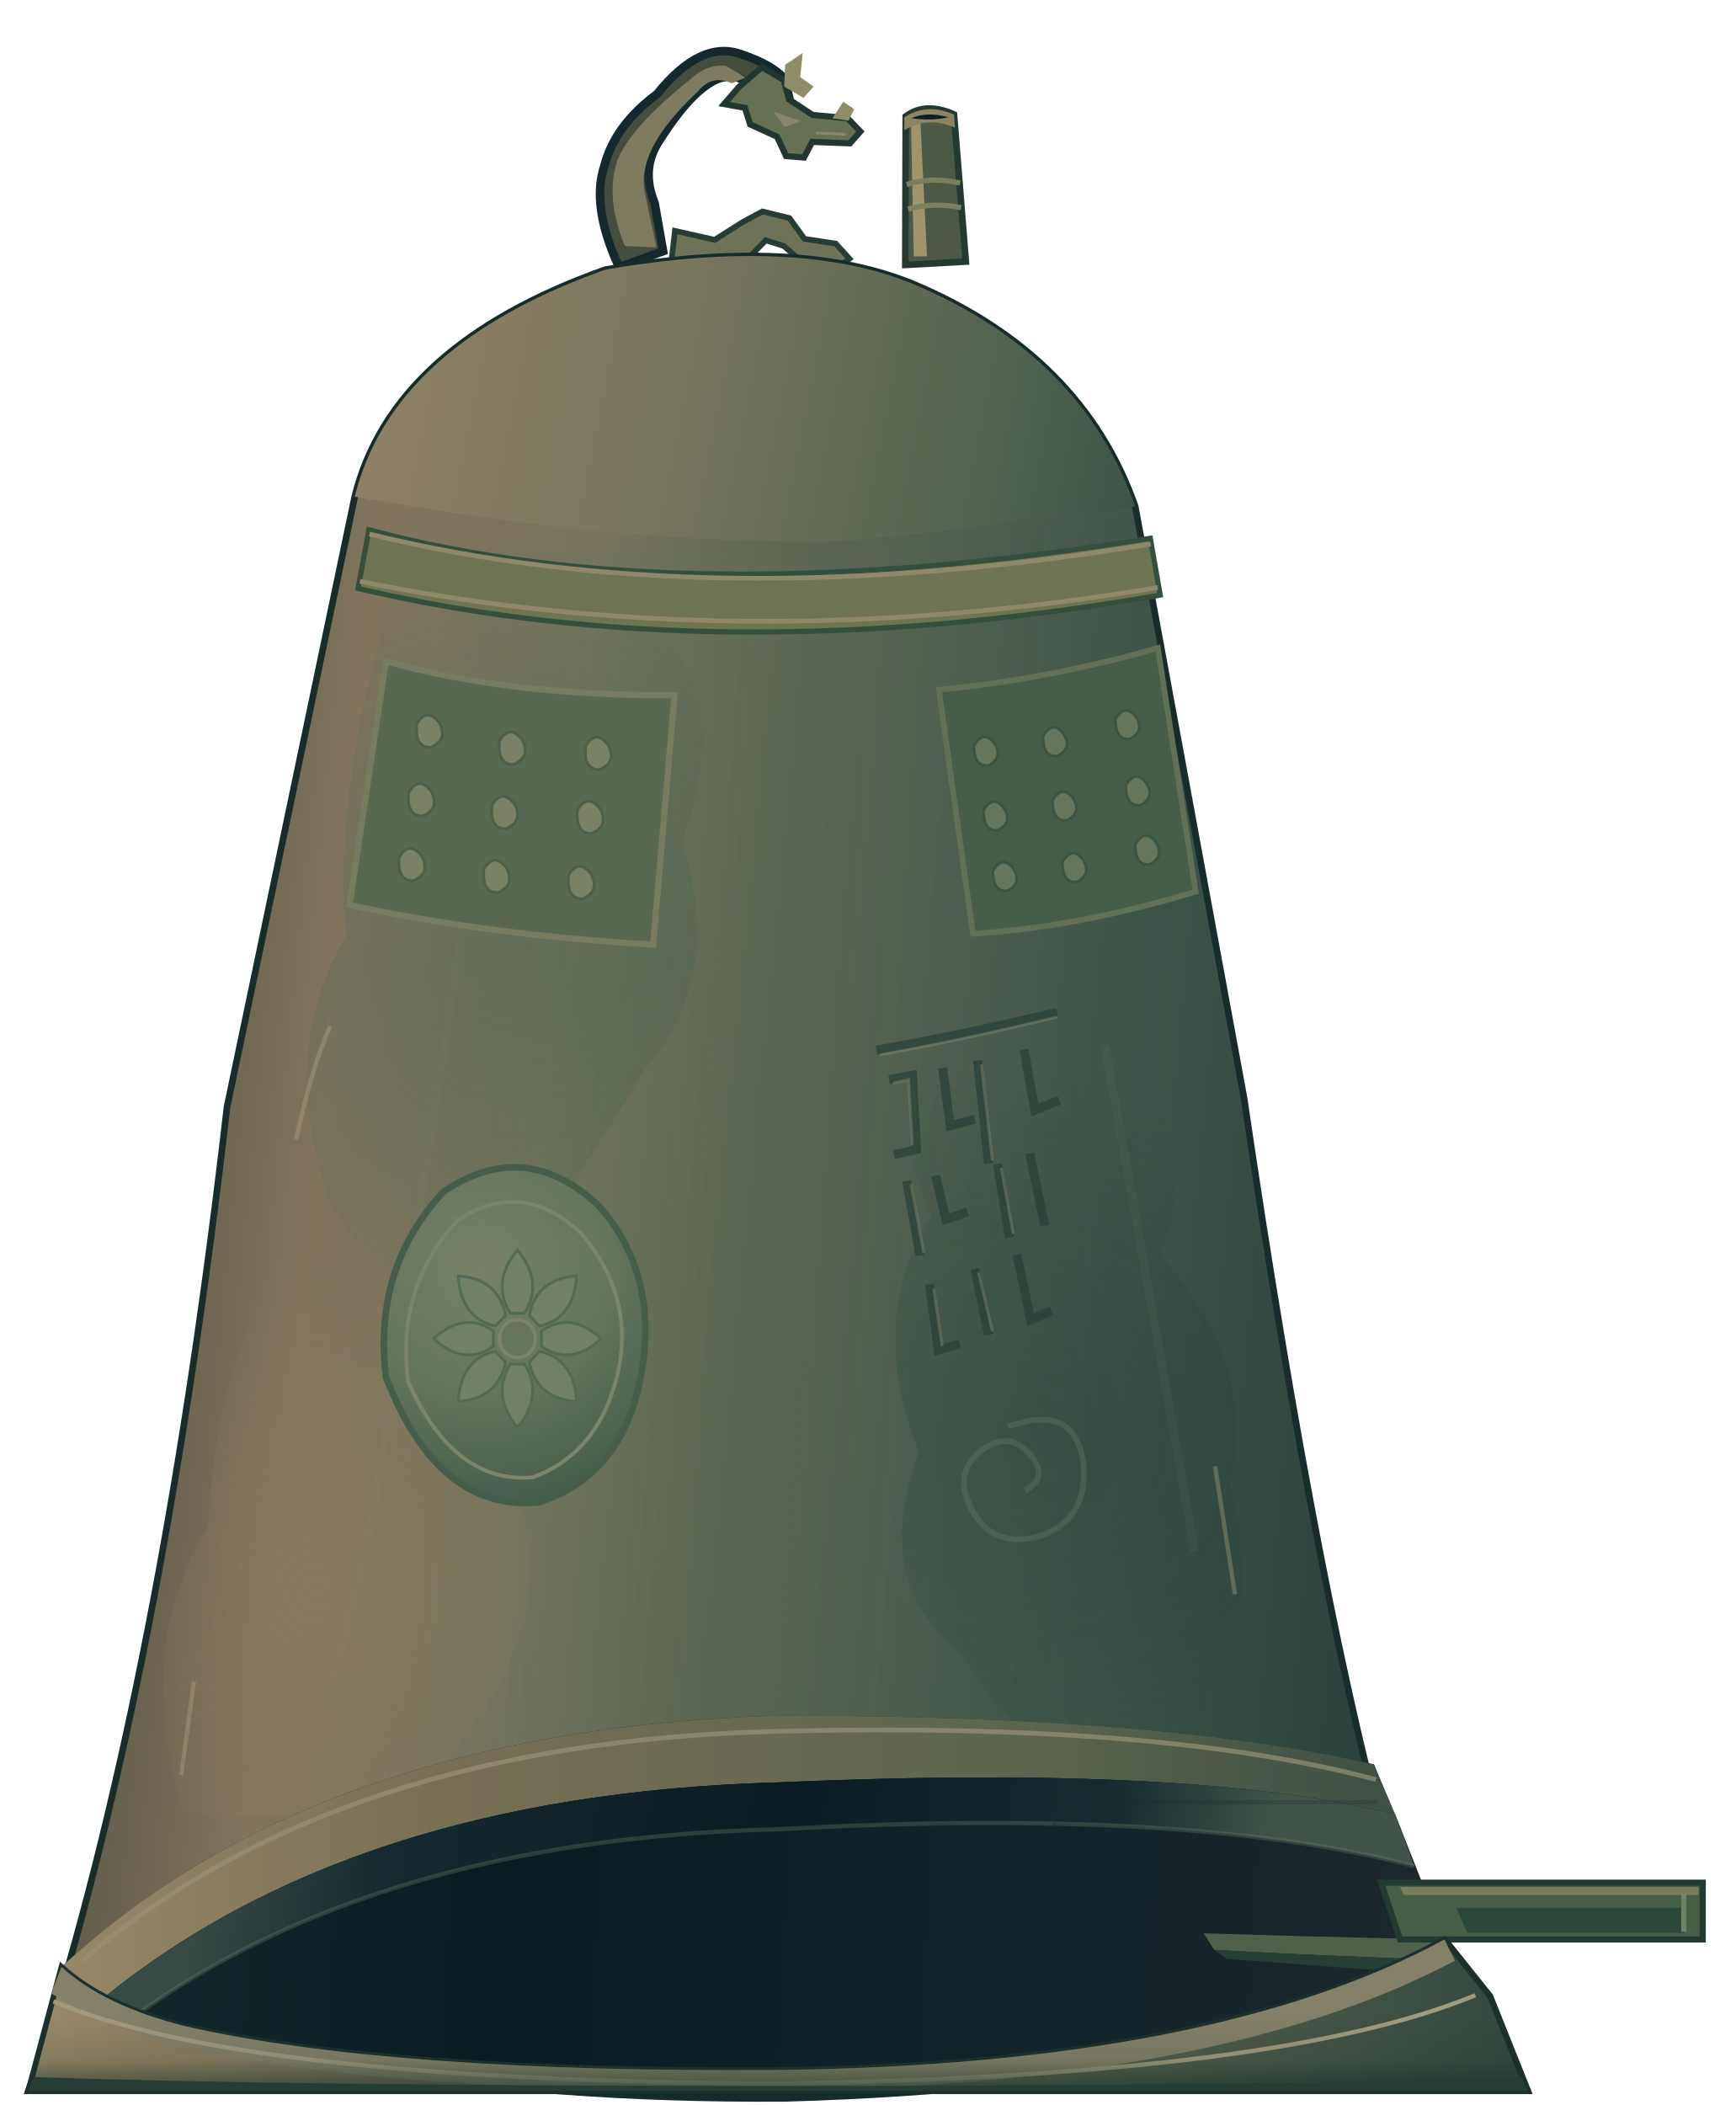
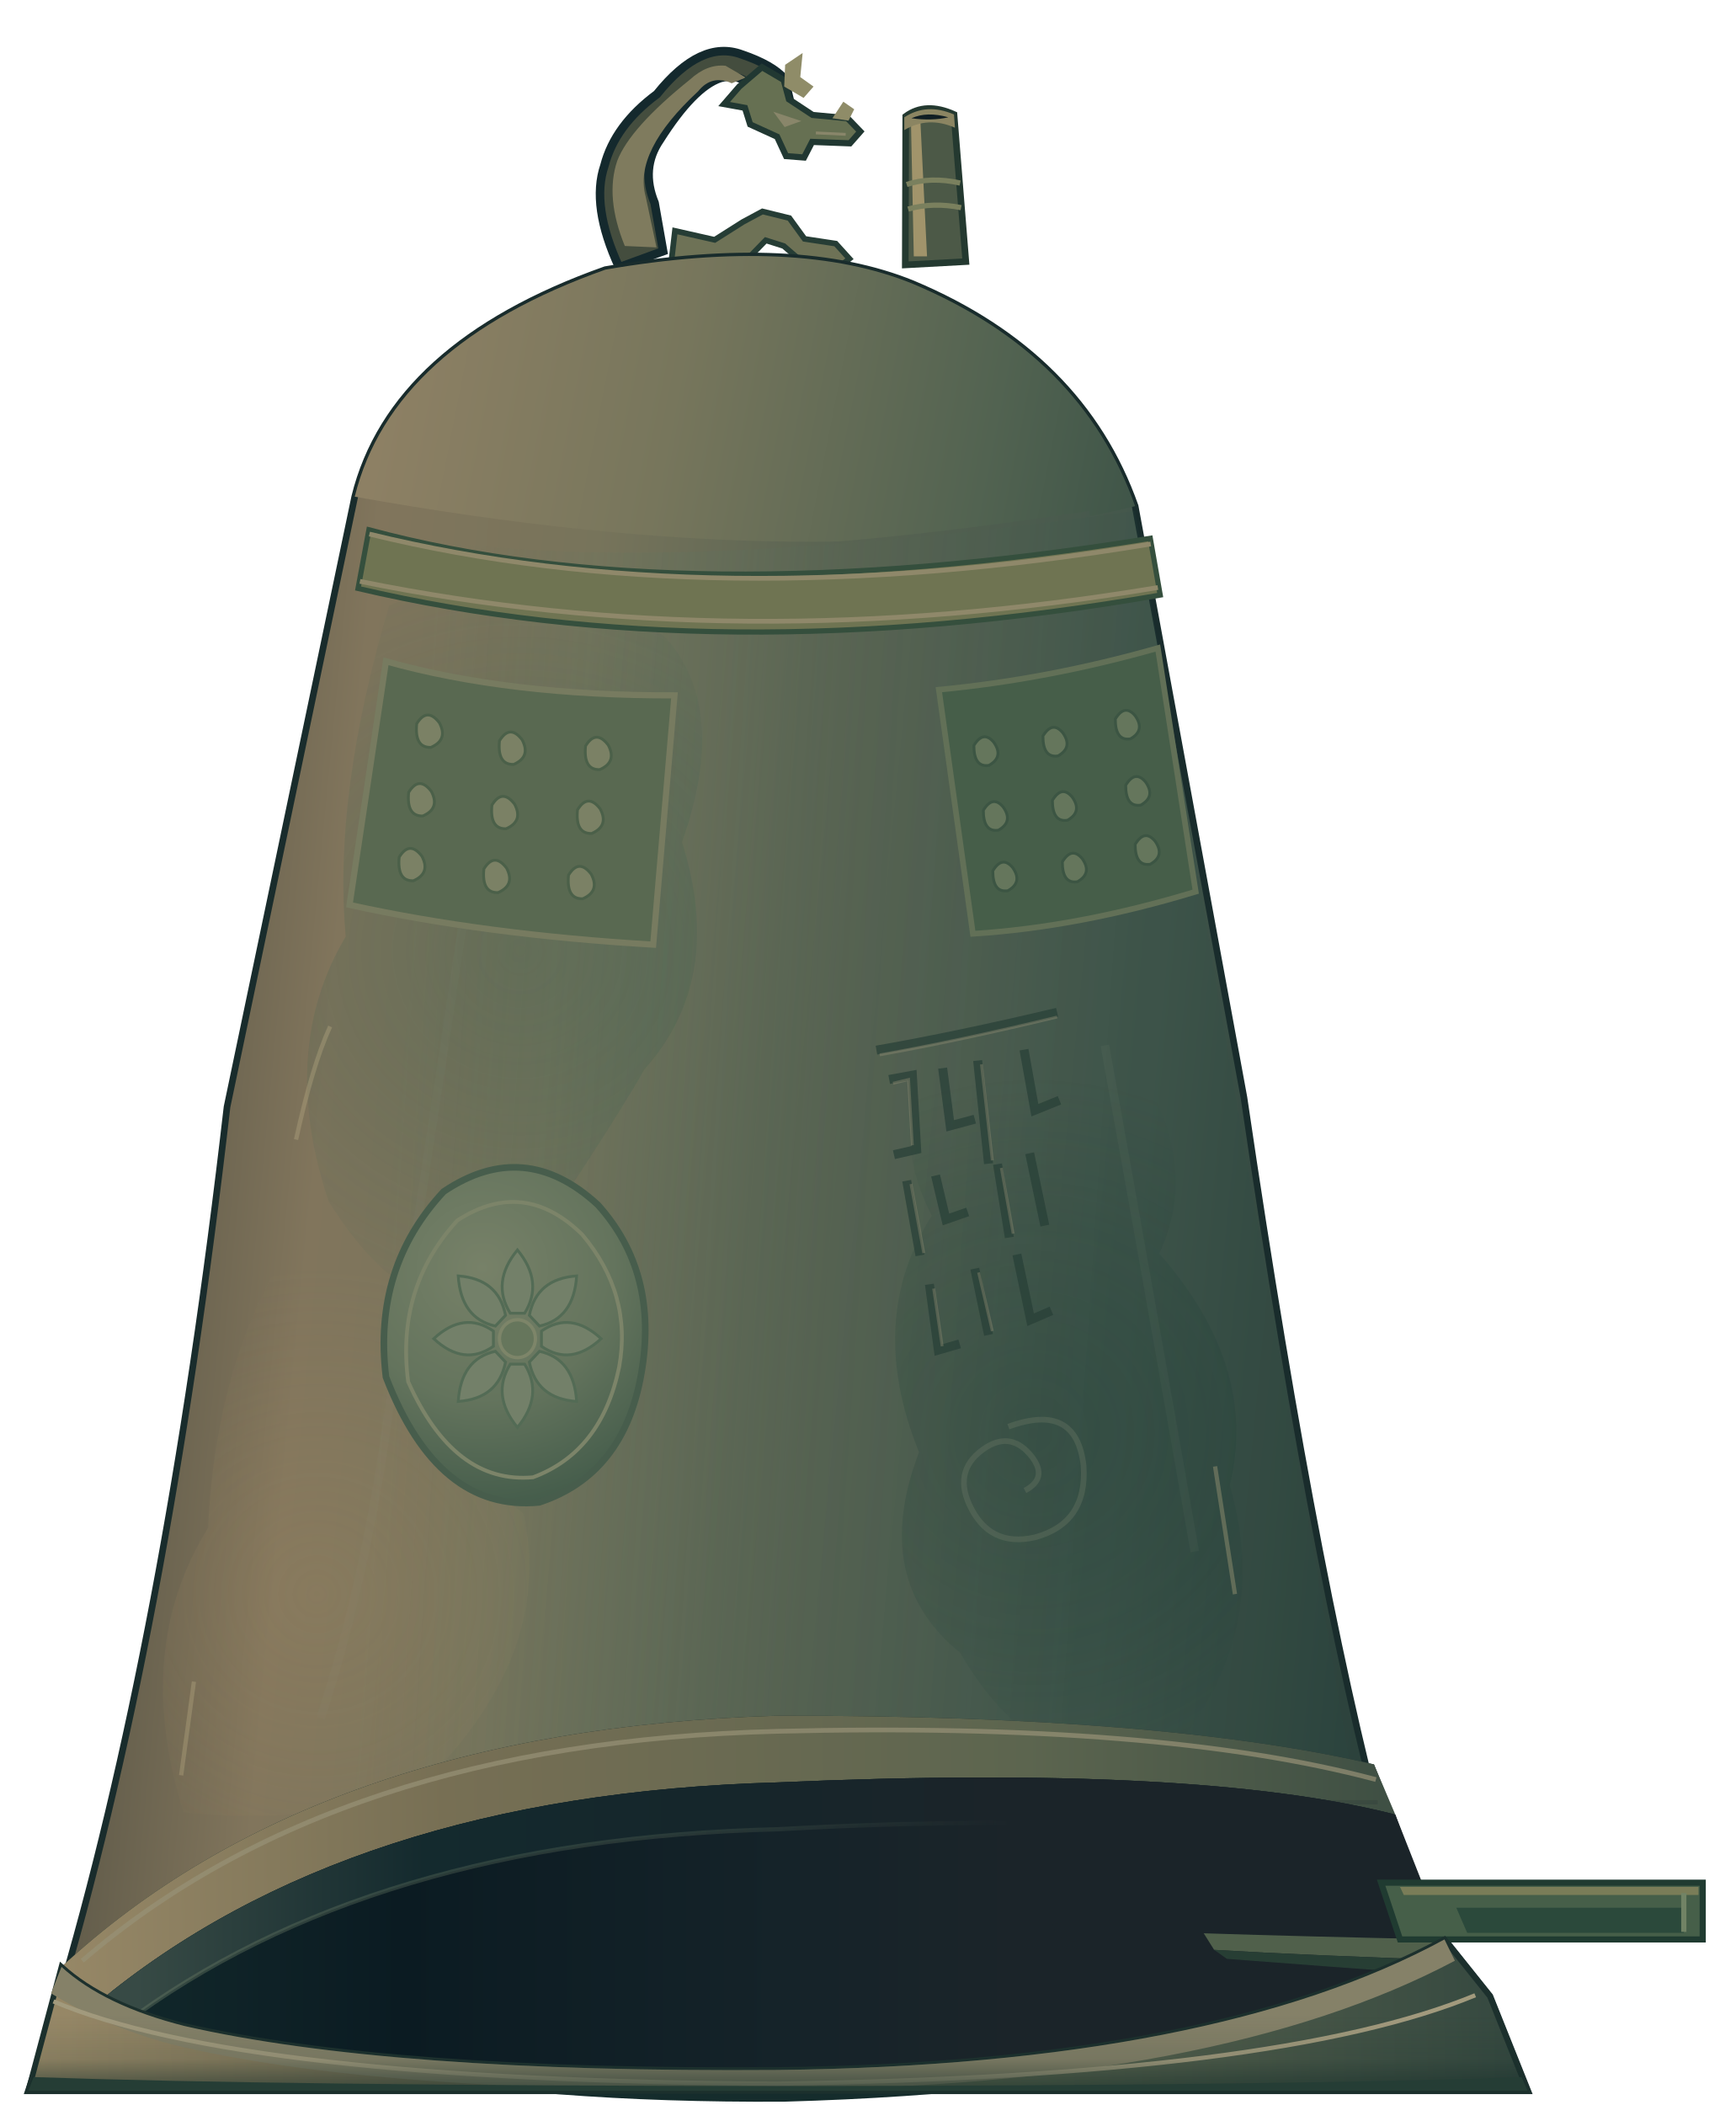
<svg xmlns="http://www.w3.org/2000/svg" viewBox="-1610 -4420 3670 4450">
  <defs>
    <linearGradient id="bronze" x1="-1510" y1="-1900" x2="1580" y2="-1600" gradientUnits="userSpaceOnUse">
      <stop offset="0" stop-color="#514f41" />
      <stop offset="0.18" stop-color="#81755c" />
      <stop offset="0.33" stop-color="#77745b" />
      <stop offset="0.48" stop-color="#5b6553" />
      <stop offset="0.71" stop-color="#42564b" />
      <stop offset="1" stop-color="#243b37" />
    </linearGradient>
-     <linearGradient id="inner-wall" x1="-1070" y1="-1900" x2="1190" y2="-1700" gradientUnits="userSpaceOnUse">
+     <linearGradient id="inner-wall" x1="-1320" y1="-410" x2="580" y2="-410" gradientUnits="userSpaceOnUse">
      <stop offset="0" stop-color="#374a45" />
-       <stop offset="0.18" stop-color="#142a2e" />
-       <stop offset="0.55" stop-color="#0b1b23" />
-       <stop offset="0.85" stop-color="#182c30" />
-       <stop offset="1" stop-color="#425449" />
+       <stop offset="0.32" stop-color="#142a2e" />
+       <stop offset="0.62" stop-color="#15262b" />
+       <stop offset="0.96" stop-color="#1b2429" />
+       <stop offset="1" stop-color="#1b2429" />
    </linearGradient>
-     <linearGradient id="inner-void" x1="-1320" y1="-410" x2="1400" y2="-270" gradientUnits="userSpaceOnUse">
+     <linearGradient id="inner-void" x1="-1320" y1="-410" x2="680" y2="-410" gradientUnits="userSpaceOnUse">
      <stop offset="0" stop-color="#11272a" />
      <stop offset="0.28" stop-color="#0b1b22" />
-       <stop offset="0.58" stop-color="#102128" />
-       <stop offset="1" stop-color="#1b272c" />
+       <stop offset="0.68" stop-color="#152329" />
+       <stop offset="0.93" stop-color="#1b2429" />
+       <stop offset="1" stop-color="#1b2429" />
    </linearGradient>
    <linearGradient id="bell-lip" x1="-1600" y1="-50" x2="1640" y2="-100" gradientUnits="userSpaceOnUse">
      <stop offset="0" stop-color="#9b8b69" />
      <stop offset="0.29" stop-color="#776f54" />
      <stop offset="0.67" stop-color="#5c654f" />
      <stop offset="1" stop-color="#33473f" />
    </linearGradient>
    <linearGradient id="aged-crown" x1="-830" y1="-3390" x2="1000" y2="-3030" gradientUnits="userSpaceOnUse">
      <stop offset="0" stop-color="#8d8064" />
      <stop offset="0.32" stop-color="#77765c" />
      <stop offset="0.68" stop-color="#526351" />
      <stop offset="1" stop-color="#304a41" />
    </linearGradient>
    <linearGradient id="cavity-floor-bounce" x1="0" y1="-810" x2="0" y2="40" gradientUnits="userSpaceOnUse">
      <stop offset="0" stop-color="#607b77" stop-opacity="0" />
      <stop offset="0.78" stop-color="#607b77" stop-opacity="0.09" />
      <stop offset="1" stop-color="#607b77" stop-opacity="0.03" />
    </linearGradient>
    <radialGradient id="muted-strike-cast" cx="-590" cy="-1740" r="535" gradientUnits="userSpaceOnUse">
      <stop offset="0" stop-color="#778168" />
      <stop offset="0.52" stop-color="#64745d" />
      <stop offset="1" stop-color="#415a49" />
    </radialGradient>
    <linearGradient id="thin-patina" x1="-760" y1="-2300" x2="730" y2="-2200" gradientUnits="userSpaceOnUse">
      <stop offset="0" stop-color="#577663" stop-opacity="0" />
      <stop offset="0.35" stop-color="#577663" stop-opacity="0.15" />
      <stop offset="0.62" stop-color="#577663" stop-opacity="0.02" />
      <stop offset="1" stop-color="#284c43" stop-opacity="0.1" />
    </linearGradient>
    <radialGradient id="aged-green-wash" cx="-510" cy="-2410" r="910" gradientUnits="userSpaceOnUse">
      <stop offset="0" stop-color="#315c4d" stop-opacity="0.28" />
      <stop offset="0.53" stop-color="#315c4d" stop-opacity="0.14" />
      <stop offset="1" stop-color="#315c4d" stop-opacity="0" />
    </radialGradient>
    <radialGradient id="aged-dark-wash" cx="575" cy="-1390" r="760" gradientUnits="userSpaceOnUse">
      <stop offset="0" stop-color="#183b33" stop-opacity="0.26" />
      <stop offset="0.58" stop-color="#183b33" stop-opacity="0.14" />
      <stop offset="1" stop-color="#183b33" stop-opacity="0" />
    </radialGradient>
    <radialGradient id="worn-bronze-wash" cx="-940" cy="-1050" r="690" gradientUnits="userSpaceOnUse">
      <stop offset="0" stop-color="#ae9165" stop-opacity="0.18" />
      <stop offset="0.56" stop-color="#ae9165" stop-opacity="0.08" />
      <stop offset="1" stop-color="#ae9165" stop-opacity="0" />
    </radialGradient>
    <linearGradient id="lip-weight" x1="0" y1="-160" x2="0" y2="2" gradientUnits="userSpaceOnUse">
      <stop offset="0" stop-color="#162e29" stop-opacity="0" />
      <stop offset="0.58" stop-color="#162e29" stop-opacity="0.13" />
      <stop offset="1" stop-color="#162e29" stop-opacity="0.65" />
+     </linearGradient>
+     <linearGradient id="receding-inner-highlight" x1="-1240" y1="0" x2="530" y2="0" gradientUnits="userSpaceOnUse">
+       <stop offset="0" stop-color="#6a7b64" stop-opacity="0.4" />
+       <stop offset="0.64" stop-color="#6a7b64" stop-opacity="0.23" />
+       <stop offset="1" stop-color="#6a7b64" stop-opacity="0" />
    </linearGradient>
  </defs>
  <g id="crown-yongnyu-and-sound-pipe" transform="matrix(1 0 0 1 0 -480)">
    <path id="restrained-dragon-ring" d="M-301-3375Q-361-3505-332-3590Q-310-3675-221-3741Q-128-3857-42-3825Q23-3803 49-3773L62-3719L7-3711Q-25-3792-87-3775Q-144-3756-215-3644Q-256-3584-226-3511L-208-3409Z" fill="#444d3e" stroke="#14292d" stroke-width="18" />
    <path id="dragon-moon-facing-ridge" d="M-289-3420Q-331-3523-305-3600Q-278-3670-151-3772Q-115-3805-76-3801L-33-3776L-63-3764Q-105-3783-134-3747Q-271-3620-245-3525L-222-3417Z" fill="#7f7b5e" />
    <path id="dragon-head-and-horn" d="M-47-3757L1-3798L47-3771L58-3730L108-3697L182-3690L209-3662L187-3637L107-3640L90-3607L52-3610L33-3651L-24-3677L-35-3712L-79-3720Z" fill="#667052" stroke="#213832" stroke-width="13" />
    <path d="M48-3757L50-3803L87-3828L82-3777L110-3757L89-3733 M150-3690L173-3725L196-3709L184-3685" fill="#8f8c68" />
    <path d="M33-3698L75-3684L50-3675Z M115-3659L178-3656" fill="#89866a" stroke="#89866a" stroke-width="6" />
    <path id="dragon-claw-foot" d="M-183-3452L-99-3433L-39-3471L2-3493L59-3479L91-3435L157-3425L186-3393L153-3367L84-3388L47-3420L9-3432L-29-3393L-127-3376L-190-3392Z" fill="#6e7256" stroke="#263d35" stroke-width="12" />
    <path id="sound-pipe" d="M304-3380L305-3694Q347-3725 407-3698L432-3387Z" fill="#4c5947" stroke="#243930" stroke-width="14" />
    <path d="M316-3683L336-3683L350-3398L322-3398Z" fill="#a1946b" />
    <path d="M302-3692Q349-3723 407-3698L409-3670Q352-3695 302-3665Z" fill="#8b8562" />
    <path d="M317-3690Q350-3705 395-3692Q360-3684 317-3690Z" fill="#101e23" />
    <path d="M307-3550Q358-3567 420-3553M310-3498Q363-3513 422-3501" fill="none" stroke="#7a805e" stroke-width="11" />
  </g>
  <g id="unbroken-round-bronze-body">
    <path id="complete-cast-body" d="M-860-3370Q-781-3690-330-3850Q75-3920 320-3820Q677-3670 790-3350L1020-2100Q1180-1010 1340-450L1540-200L1620 0H-1550L-1490-180Q-1260-950-1130-2080Z" fill="url(#bronze)" stroke="#192c2c" stroke-width="14" />
    <path id="round-shoulder-moon-plane" d="M-860-3370Q-781-3690-330-3850Q75-3920 320-3820Q677-3670 790-3350Q146-3190-860-3370Z" fill="url(#aged-crown)" />
    <path id="broad-front-bronze-volume" d="M-859-3336Q-383-3175 693-3340L943-1915L1205-512Q228-210-1213-516L-1063-2133Z" fill="url(#bronze)" />
    <path id="broad-soft-patina" d="M-850-3310Q-360-3180 790-3340L1260-600Q350-365-1240-510L-1060-2200Z" fill="url(#thin-patina)" />
    <path id="restrained-casting-flow" d="M-574-2860Q-655-2300-785-1460Q-833-1090-932-788M726-2210Q811-1740 916-1140" fill="none" stroke="#829078" stroke-width="18" opacity="0.09" />
    <g id="broad-aged-casting-washes">
      <path d="M-787-3140Q-448-3290-201-3070Q-69-2920-168-2640Q-77-2350-247-2160Q-333-2010-555-1685Q-740-1601-915-1880Q-1022-2200-879-2440Q-906-2740-787-3140Z" fill="url(#aged-green-wash)" />
      <path d="M367-2230Q617-2390 773-2200Q935-1970 841-1770Q1052-1530 990-1280Q1088-943 831-676Q575-659 420-926Q230-1080 333-1350Q220-1630 360-1850Q262-2040 367-2230Z" fill="url(#aged-dark-wash)" />
      <path d="M-988-1800Q-737-1910-659-1600Q-695-1370-503-1220Q-444-953-665-702Q-854-550-1222-589Q-1330-933-1170-1190Q-1153-1555-988-1800Z" fill="url(#worn-bronze-wash)" />
    </g>
    <path id="continuous-upper-cast-band" d="M-830-3300Q-167-3122 822-3282L843-3162Q-97-2999-853-3176Z" fill="#6f7452" stroke="#354f3d" stroke-width="11" />
    <path d="M-829-3291Q-111-3115 823-3270M-849-3191Q-52-3029 838-3178" fill="none" stroke="#8f886a" stroke-width="10" />
  </g>
  <g id="broad-korean-cast-reliefs">
    <path id="west-nine-boss-panel" d="M-794-3022Q-534-2949-184-2950L-229-2423Q-584-2444-871-2507Z" fill="#596951" stroke="#777b60" stroke-width="13" />
    <path id="east-nine-boss-panel" d="M375-2962Q606-2984 838-3050L918-2535Q671-2460 447-2446Z" fill="#465e49" stroke="#627057" stroke-width="12" />
    <path id="nine-bosses-west" d="M-729-2890q22-36 48-2q19 36-18 52q-35 1-30-50Z M-554-2854q22-36 48-2q19 36-18 52q-35 1-30-50Z M-372-2843q22-36 48-2q19 36-18 52q-35 1-30-50Z M-746-2745q22-36 48-2q19 36-18 52q-35 1-30-50Z M-570-2718q22-36 48-2q19 36-18 52q-35 1-30-50Z M-389-2708q22-36 48-2q19 36-18 52q-35 1-30-50Z M-766-2608q22-36 48-2q19 36-18 52q-35 1-30-50Z M-587-2583q22-36 48-2q19 36-18 52q-35 1-30-50Z M-408-2570q22-36 48-2q19 36-18 52q-35 1-30-50Z" fill="#7b8165" stroke="#4b6049" stroke-width="6" />
    <path id="nine-bosses-east" d="M449-2844q20-33 42-7q22 31-10 49q-32 5-32-42Z M595-2864q20-33 42-7q22 31-10 49q-32 5-32-42Z M748-2900q20-33 42-7q22 31-10 49q-32 5-32-42Z M469-2707q20-33 42-7q22 31-10 49q-32 5-32-42Z M615-2728q20-33 42-7q22 31-10 49q-32 5-32-42Z M770-2760q20-33 42-7q22 31-10 49q-32 5-32-42Z M489-2579q20-33 42-7q22 31-10 49q-32 5-32-42Z M636-2598q20-33 42-7q22 31-10 49q-32 5-32-42Z M790-2635q20-33 42-7q22 31-10 49q-32 5-32-42Z" fill="#65765c" stroke="#3c5543" stroke-width="6" />
    <path id="single-large-lotus-strike" d="M-794-1509Q-822-1740-672-1901Q-501-2016-346-1873Q-217-1730-254-1517Q-291-1303-470-1244Q-684-1223-794-1509Z" fill="url(#muted-strike-cast)" stroke="#475d4c" stroke-width="14" />
    <path d="M-747-1499Q-773-1698-643-1840Q-502-1931-379-1810Q-273-1684-301-1530Q-338-1351-483-1297Q-650-1282-747-1499Z" fill="url(#muted-strike-cast)" stroke="#7c8469" stroke-width="8" />
    <path id="eight-petal-lotus" d="M-531.2 -1643.8Q-571.9 -1709.7 -516.0 -1777.6Q-460.1 -1709.7 -500.8 -1643.8Z M-490.8 -1639.4Q-475.7 -1716.6 -390.8 -1722.7Q-396.6 -1632.7 -469.4 -1616.7Z M-465.2 -1606.1Q-403.1 -1649.3 -339.0 -1590.0Q-403.1 -1530.7 -465.2 -1573.9Z M-469.4 -1563.3Q-396.6 -1547.3 -390.8 -1457.3Q-475.7 -1463.4 -490.8 -1540.6Z M-500.8 -1536.2Q-460.1 -1470.3 -516.0 -1402.4Q-571.9 -1470.3 -531.2 -1536.2Z M-541.2 -1540.6Q-556.3 -1463.4 -641.2 -1457.3Q-635.4 -1547.3 -562.6 -1563.3Z M-566.8 -1573.9Q-628.9 -1530.7 -693.0 -1590.0Q-628.9 -1649.3 -566.8 -1606.1Z M-562.6 -1616.7Q-635.4 -1632.7 -641.2 -1722.7Q-556.3 -1716.6 -541.2 -1639.4Z" fill="#738069" stroke="#536b55" stroke-width="6" />
    <path d="M-554-1590a38 40 0 1 0 76 0a38 40 0 1 0-76 0Z" fill="#66765c" stroke="#7d8569" stroke-width="7" />
    <g id="worn-unreadable-votive-inscription">
      <path d="M243-2200Q415-2230 625-2280M270-2138L319-2147L328-1990L280-1979M383-2162L399-2040L451-2054M457-2178L480-1960M555-2201L578-2073L630-2094M307-1924L335-1766M368-1935L390-1842L436-1858M499-1959L524-1804M567-1982L599-1829M355-1705L374-1566L419-1579M451-1738L480-1598M540-1768L569-1630L613-1649" fill="none" stroke="#273e36" stroke-width="19" opacity="0.7" />
      <path d="M250-2190Q418-2220 625-2270M278-2130L311-2138L319-1999M465-2170L488-1967M316-1917L343-1771M507-1951L532-1812M364-1696L382-1574M459-1730L488-1606" fill="none" stroke="#959075" stroke-width="6" opacity="0.38" />
      <path id="unclosed-spiral-seal" d="M522-1404Q666-1457 681-1321Q689-1200 578-1170Q481-1148 439-1240Q405-1316 476-1361Q530-1394 572-1340Q606-1295 557-1269" fill="none" stroke="#687763" stroke-width="12" opacity="0.38" />
    </g>
    <path id="three-aged-bronze-catches" d="M-984-2011Q-950-2167-912-2250M959-1320L1001-1050M-1200-865L-1227-667" fill="none" stroke="#b9ad83" stroke-width="9" opacity="0.35" />
  </g>
  <g id="underside-view-hollow-interior">
    <path id="one-deep-elliptical-mouth" d="M-1480-262Q-940-764 35-793Q850-794 1295-690L1444-320Q1109-7 48 23Q-967 29-1480-262Z" fill="#152c2c" />
    <path id="mouth-cast-thickness" d="M-1480-262Q-940-764 35-793Q850-794 1295-690L1340-584Q922-691 35-652Q-874-627-1406-184Z" fill="url(#bell-lip)" />
    <path d="M-1436-275Q-899-737 34-760Q842-780 1299-658" fill="none" stroke="#979176" stroke-width="10" opacity="0.7" />
    <path id="inner-cavern-under-bell" d="M-1406-184Q-874-627 35-652Q922-691 1340-584L1444-320Q1033-51 49-24Q-836-19-1406-184Z" fill="url(#inner-void)" />
    <path id="receding-inner-cast-wall" d="M-1406-184Q-874-627 35-652Q922-691 1340-584L1380-475Q901-601 36-553Q-827-532-1351-139Z" fill="url(#inner-wall)" />
-     <path d="M-1351-139Q-827-532 36-553Q901-601 1380-475" fill="none" stroke="#6a7b64" stroke-width="9" opacity="0.34" />
+     <path d="M-1351-139Q-827-532 36-553Q901-601 1380-475" fill="none" stroke="url(#receding-inner-highlight)" stroke-width="9" />
  </g>
  <g id="cast-sound-window-frame">
-     <path id="continuous-throat-shadow" d="M1303-610H660Q620-610 620-590V-360Q620-320 670-320H935" fill="none" stroke="#1b272c" stroke-width="9" stroke-linejoin="round" opacity="0.24" />
+     <path id="continuous-throat-shadow" d="M1303-610H660Q620-610 620-590V-360Q620-320 670-320H935" fill="none" stroke="#1b2429" stroke-width="9" stroke-linejoin="round" opacity="0.15" />
    <path id="one-heavy-inner-bronze-ledge" d="M935-333Q1150-326 1444-320L1469-276Q1157-286 957-298Z" fill="#50604b" />
    <path id="receding-ledge-underside" d="M957-298Q1157-286 1469-276L1440-245Q1191-263 984-279Z" fill="#273e34" />
  </g>
  <g id="single-east-cast-bearing-ear">
    <path d="M1310-440H1990V-320H1350Z" fill="#465f49" stroke="#203b31" stroke-width="13" />
    <path d="M1350-431H1981V-414H1358Z" fill="#7a7d58" />
    <path d="M1469-387H1950V-334H1492Z" fill="#2b493b" />
    <path d="M1950-418V-336" fill="none" stroke="#718365" stroke-width="11" />
  </g>
  <g id="one-continuous-heavy-mouth">
    <path id="continuous-cast-mouth-front" d="M-1480-262Q-1390-180-1220-137Q-788-38 35-44Q956-55 1444-320L1540-200L1620 0H-1550Z" fill="url(#bell-lip)" stroke="#1c302d" stroke-width="12" />
    <path id="mouth-front-curved-bevel" d="M-1480-262Q-1390-180-1220-137Q-788-38 35-44Q956-55 1444-320L1466-275Q966-10 37-2Q-820 7-1250-99Q-1392-138-1502-206Z" fill="#858168" />
    <path d="M-1497-189Q-1099-21 33-15Q1096-31 1509-202" fill="none" stroke="#a29a7d" stroke-width="9" />
    <path id="cast-front-lip-weight" d="M-1480-262Q-1390-180-1220-137Q-788-38 35-44Q956-55 1444-320L1540-200L1620 0H-1550Z" fill="url(#lip-weight)" />
    <path id="heavy-lip-contact-shadow" d="M-1539-29Q-1020-11 35-10Q1120-11 1607-29L1620 0H-1550Z" fill="#253d35" />
  </g>
</svg>
